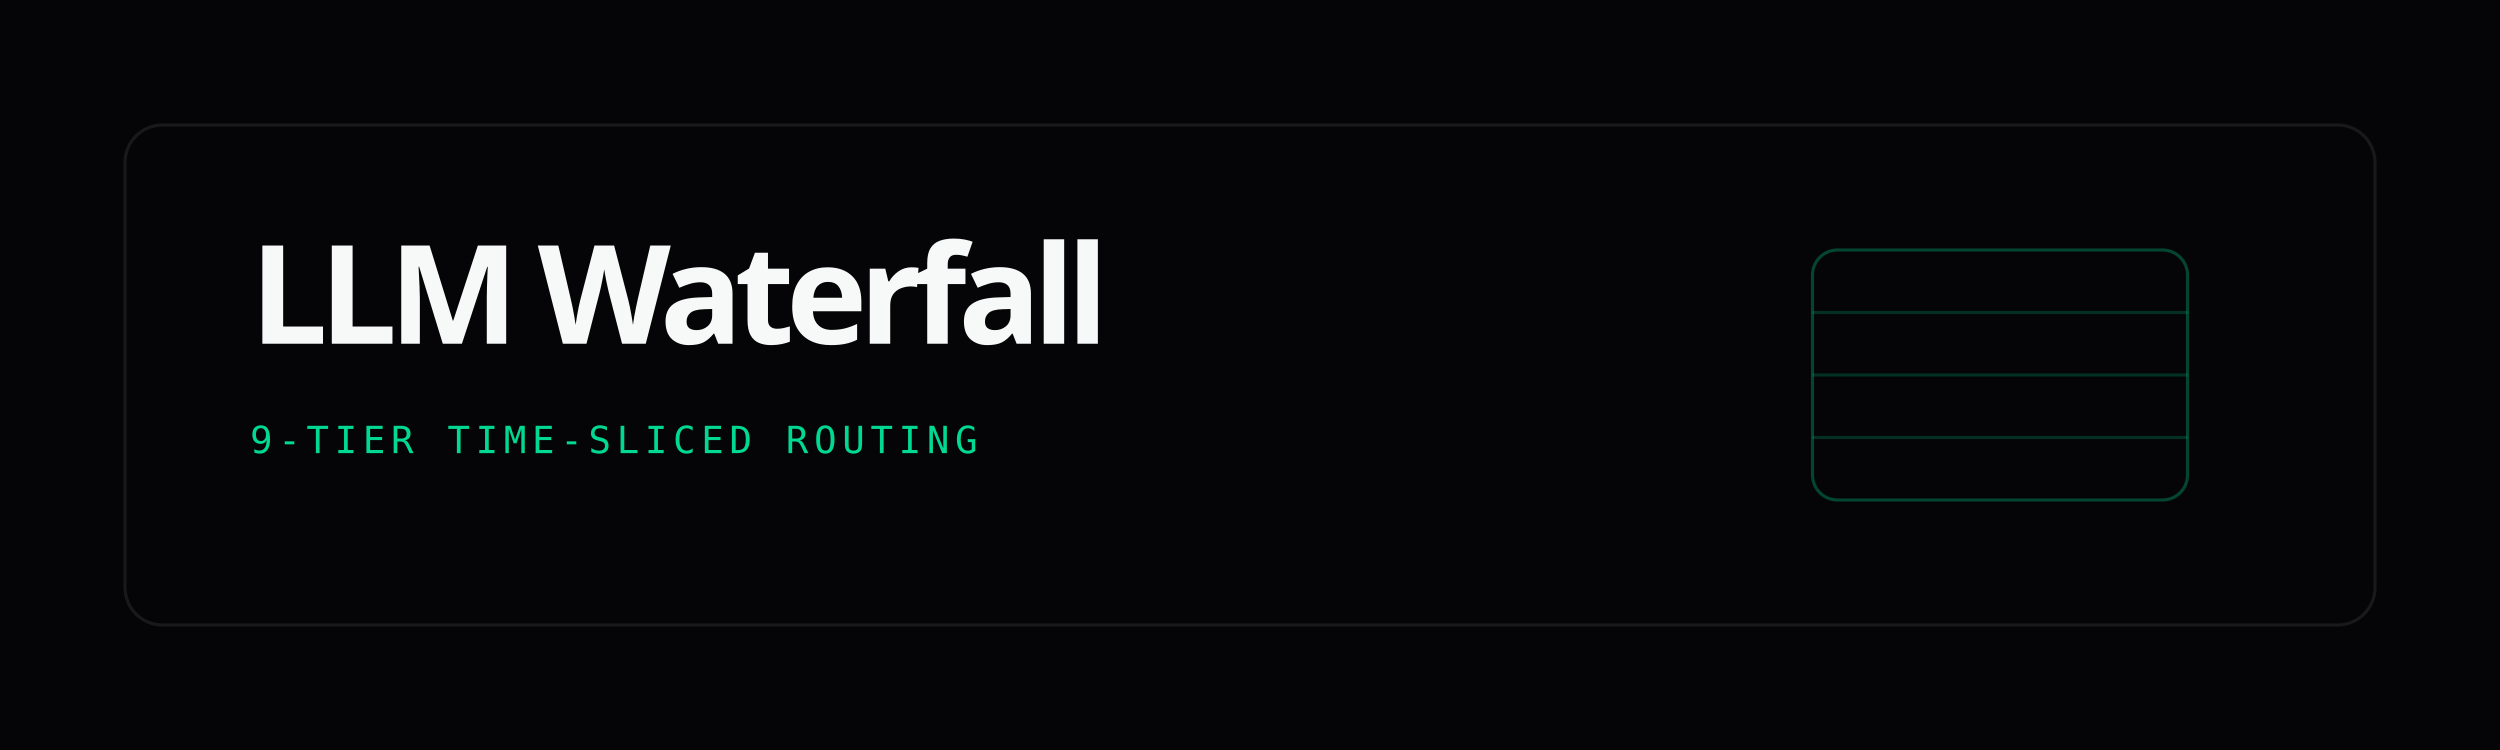
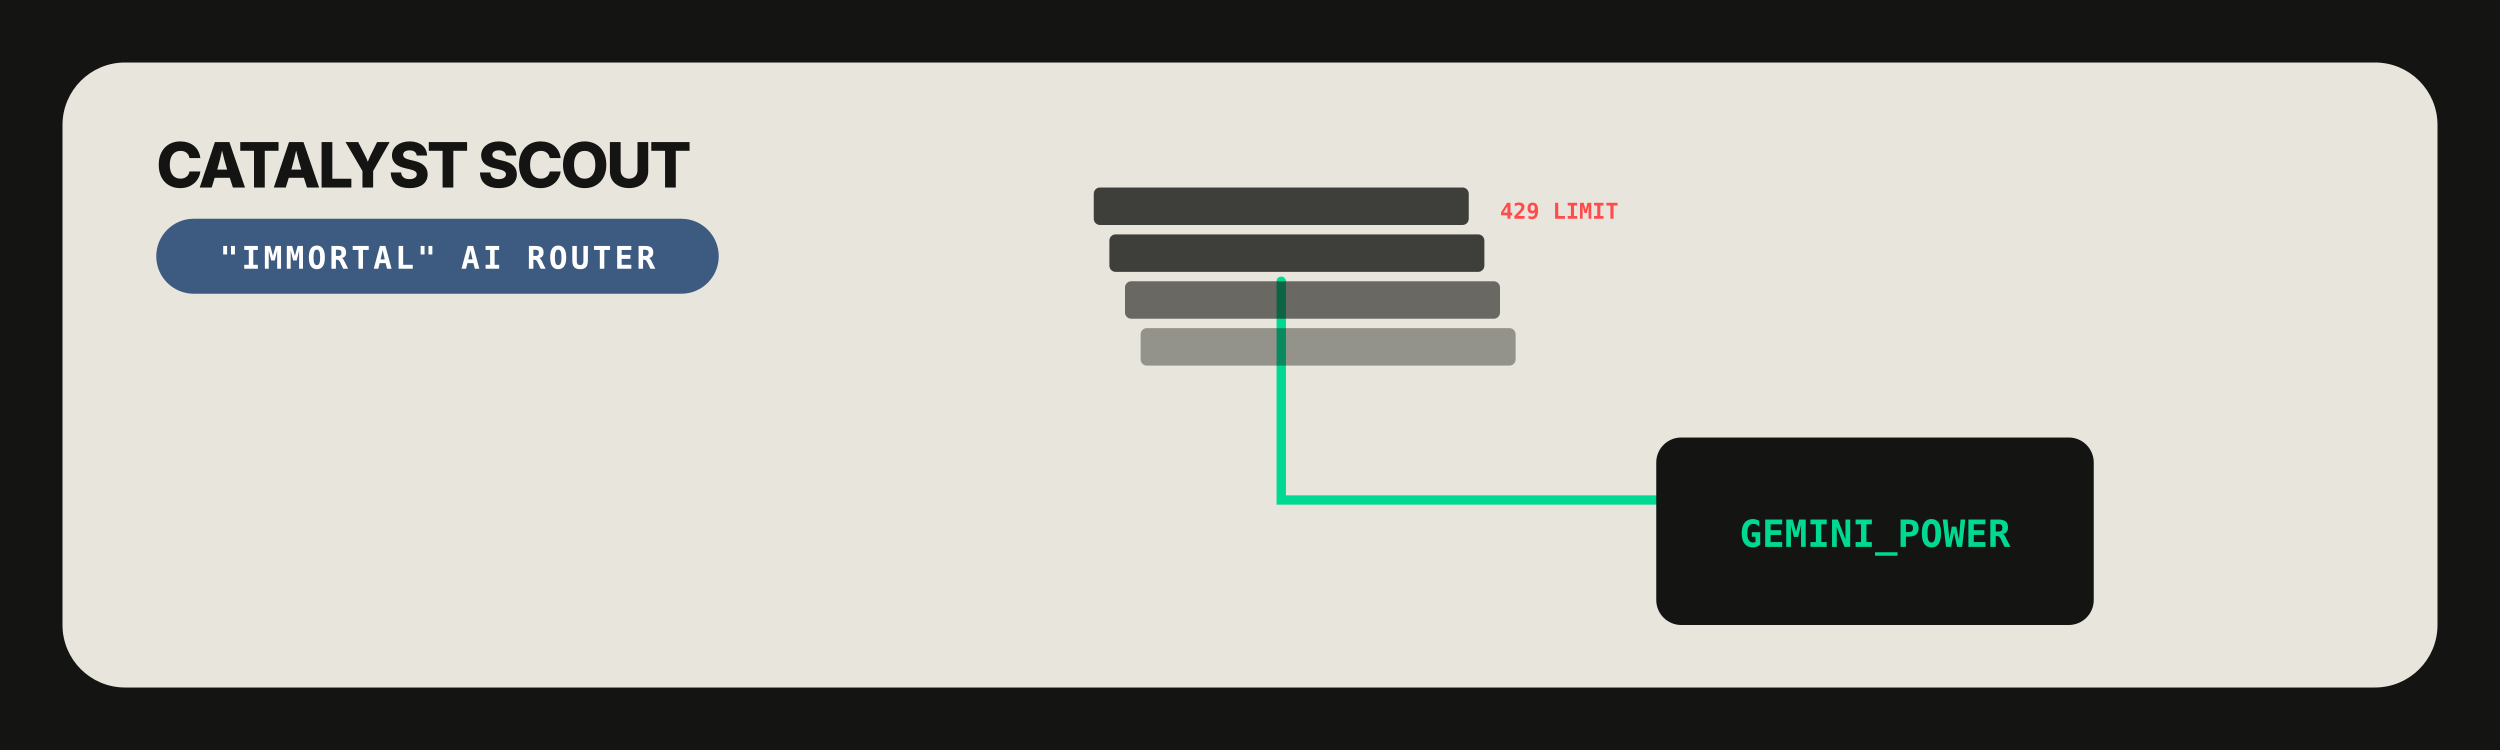
<svg xmlns="http://www.w3.org/2000/svg" width="800" height="240" viewBox="0 0 800 240" fill="none">
-   <rect width="800" height="240" fill="#050507" />
-   <rect x="40" y="40" width="720" height="160" rx="12" stroke="white" stroke-opacity="0.08" stroke-width="1" />
-   <text x="80" y="110" fill="#F7F8F8" font-family="Geist Sans, sans-serif" font-size="44" font-weight="700" letter-spacing="-0.06em">LLM Waterfall</text>
-   <text x="80" y="145" fill="#00D992" font-family="Geist Mono, monospace" font-size="12" font-weight="500" letter-spacing="0.15em">9-TIER TIME-SLICED ROUTING</text>
-   <rect x="580" y="80" width="120" height="80" rx="8" stroke="#00D992" stroke-opacity="0.3" />
-   <path d="M580 100H700M580 120H700M580 140H700" stroke="#00D992" stroke-opacity="0.2" />
+   <rect width="800" height="240" fill="#141413" />
+   <rect x="20" y="20" width="760" height="200" rx="20" fill="#E8E6DC" />
+   <text x="50" y="60" fill="#141413" font-family="Inter, sans-serif" font-size="20" font-weight="800" letter-spacing="-0.04em">CATALYST SCOUT</text>
+   <rect x="50" y="70" width="180" height="24" rx="12" fill="#3D5A80" />
+   <text x="140" y="86" fill="white" font-family="Geist Mono, monospace" font-size="10" font-weight="600" letter-spacing="0.1em" text-anchor="middle">"IMMORTAL" AI ROUTER</text>
+   <g transform="translate(350, 60)">
+     <rect x="0" y="0" width="120" height="12" rx="2" fill="#141413" fill-opacity="0.8" />
+     <rect x="5" y="15" width="120" height="12" rx="2" fill="#141413" fill-opacity="0.8" />
+     <text x="130" y="10" fill="#FF4B4B" font-family="Geist Mono, monospace" font-size="7" font-weight="700">429 LIMIT</text>
+     <path d="M60 30L60 100L200 100" stroke="#00D992" stroke-width="3" stroke-linecap="round" />
+     <rect x="10" y="30" width="120" height="12" rx="2" fill="#141413" fill-opacity="0.6" />
+     <rect x="15" y="45" width="120" height="12" rx="2" fill="#141413" fill-opacity="0.4" />
+     <rect x="180" y="80" width="140" height="60" rx="8" fill="#141413" />
+     <text x="250" y="115" fill="#00D992" font-family="Geist Mono, monospace" font-size="12" font-weight="800" text-anchor="middle">GEMINI_POWER</text>
+   </g>
</svg>
